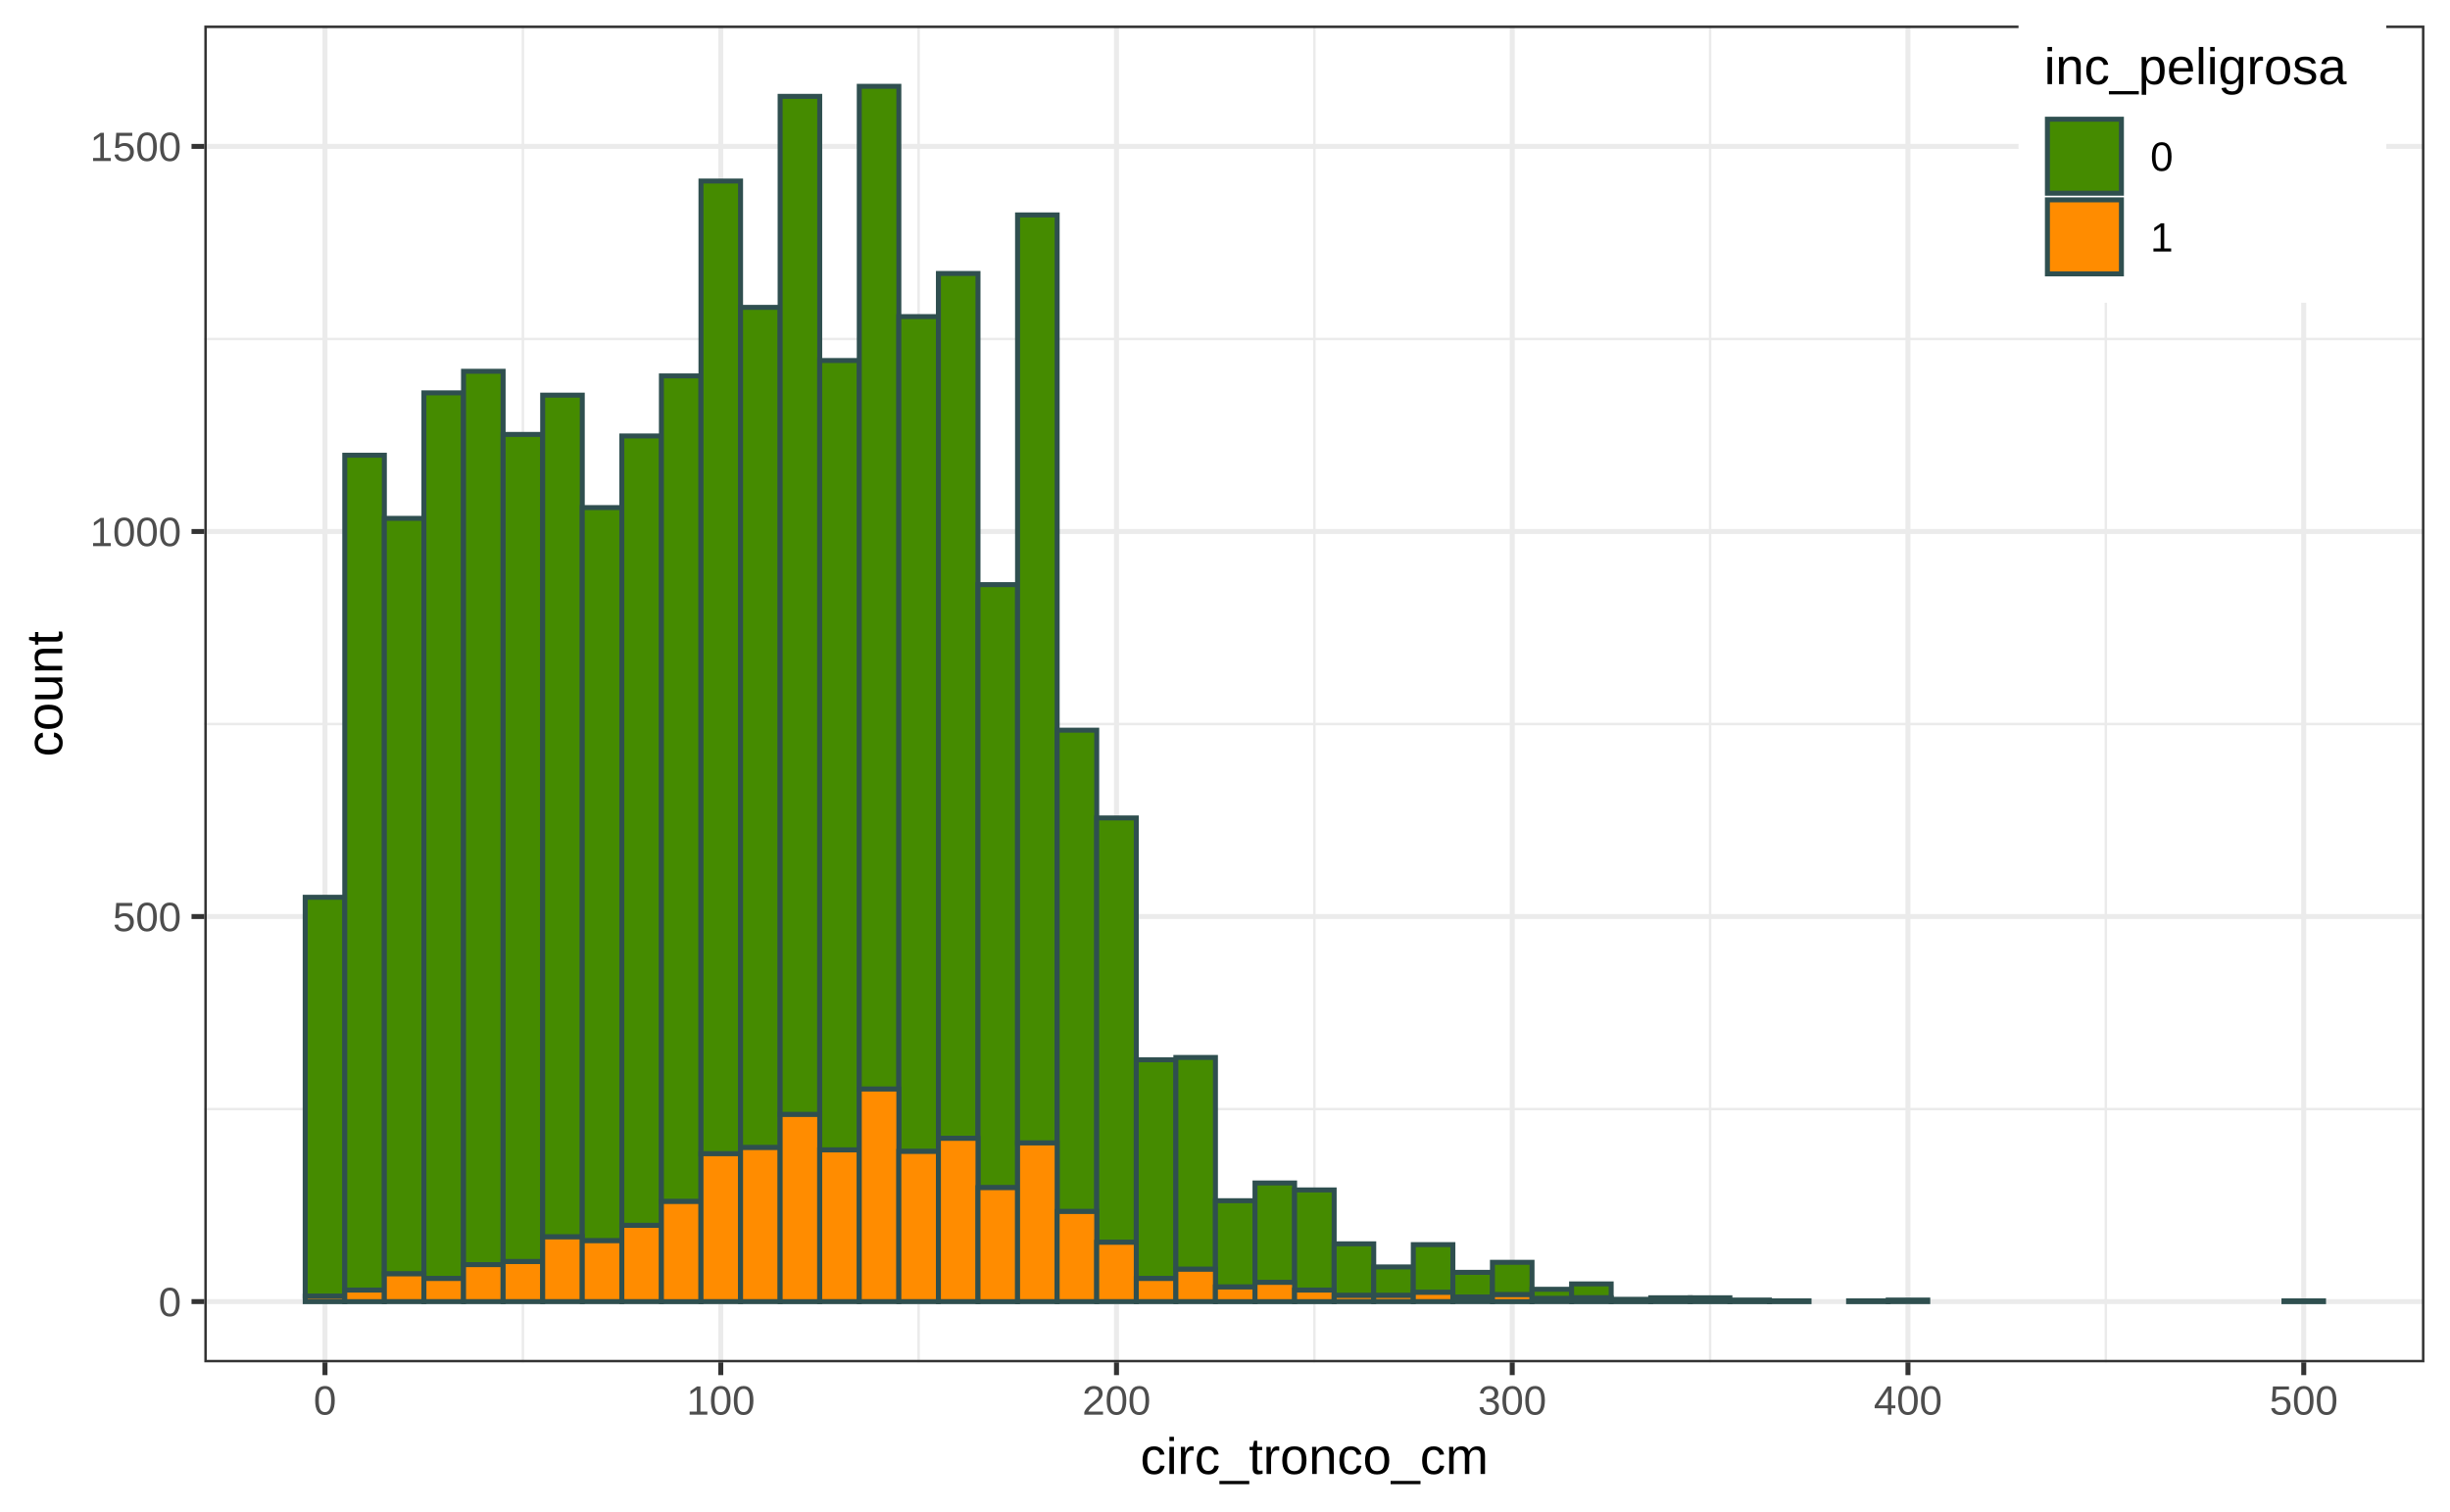
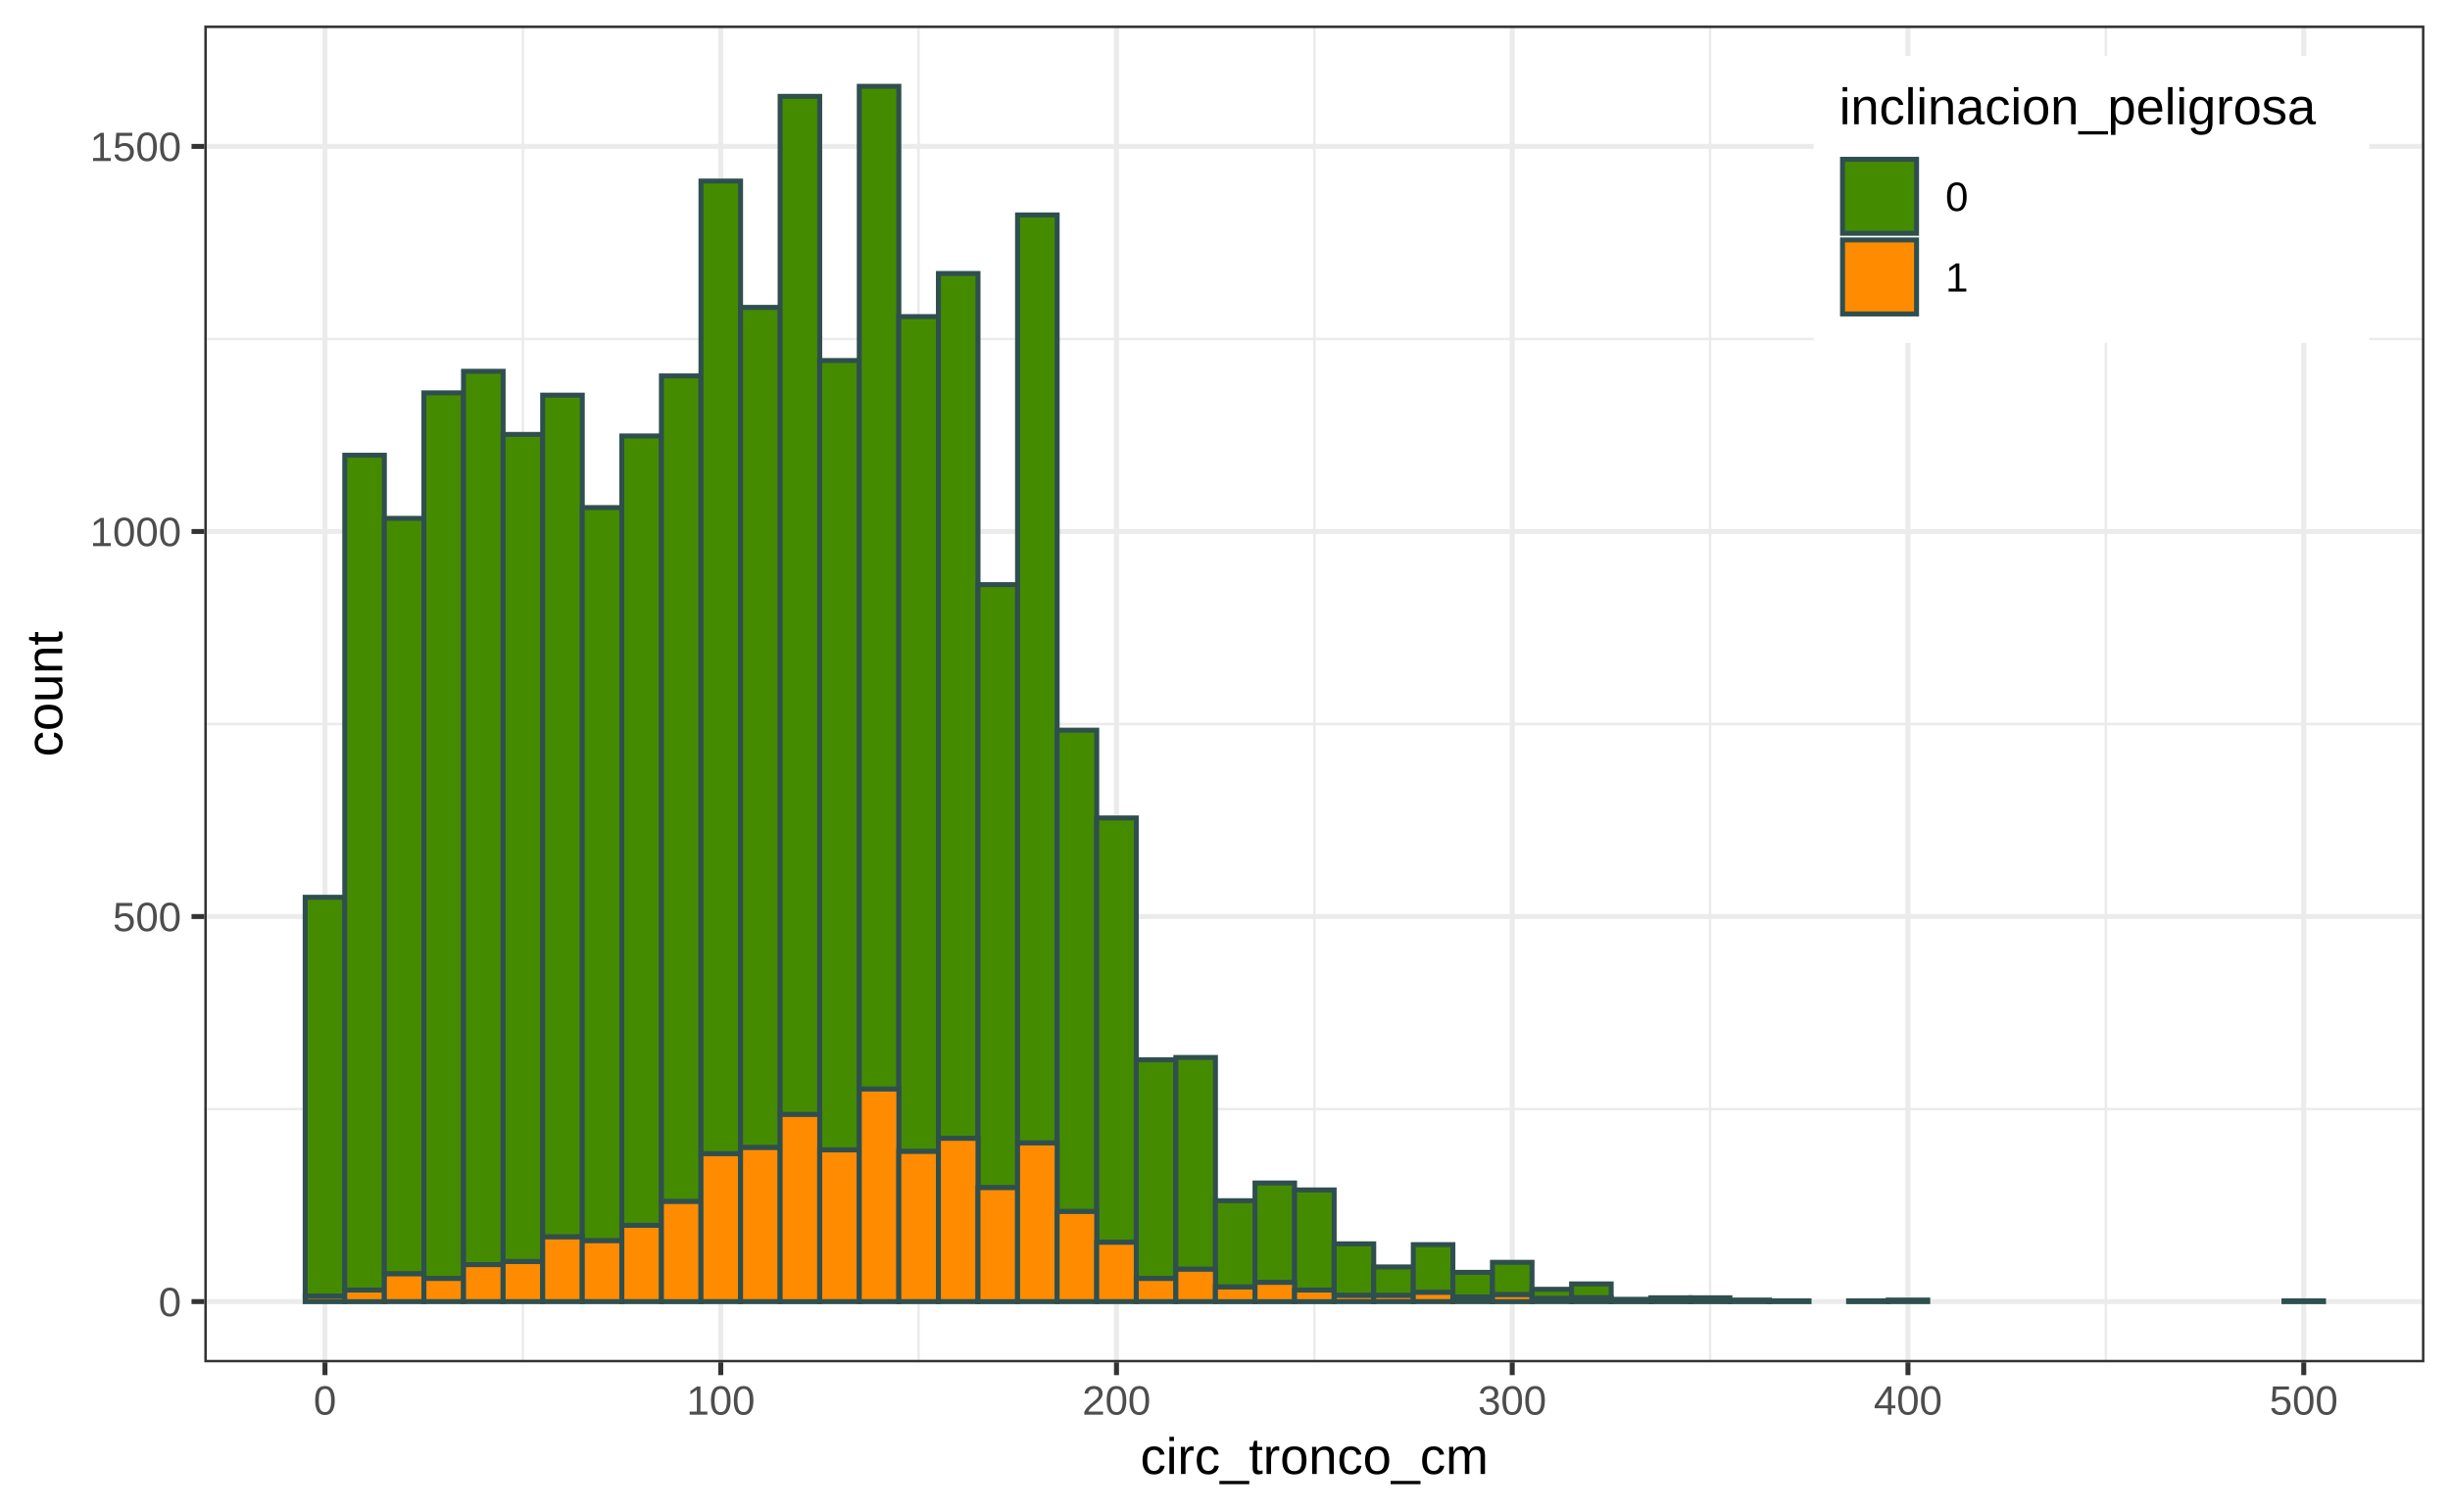
<svg xmlns="http://www.w3.org/2000/svg" class="svglite" width="525.00pt" height="324.00pt" viewBox="0 0 525.00 324.00">
  <defs>
    <style type="text/css">
    .svglite line, .svglite polyline, .svglite polygon, .svglite path, .svglite rect, .svglite circle {
      fill: none;
      stroke: #000000;
      stroke-linecap: round;
      stroke-linejoin: round;
      stroke-miterlimit: 10.00;
    }
    .svglite text {
      white-space: pre;
    }
  </style>
  </defs>
  <rect width="100%" height="100%" style="stroke: none; fill: #FFFFFF;" />
  <defs>
    <clipPath id="cpMC4wMHw1MjUuMDB8MC4wMHwzMjQuMDA=">
      <rect x="0.00" y="0.00" width="525.00" height="324.00" />
    </clipPath>
  </defs>
  <g clip-path="url(#cpMC4wMHw1MjUuMDB8MC4wMHwzMjQuMDA=)">
    <rect x="0" y="0.00" width="525.00" height="324.00" style="stroke-width: 1.07; stroke: #FFFFFF; fill: #FFFFFF;" />
  </g>
  <defs>
    <clipPath id="cpNDMuNzh8NTE5LjUyfDUuNDh8MjkxLjk2">
      <rect x="43.78" y="5.48" width="475.74" height="286.48" />
    </clipPath>
  </defs>
  <g clip-path="url(#cpNDMuNzh8NTE5LjUyfDUuNDh8MjkxLjk2)">
    <rect x="43.78" y="5.48" width="475.74" height="286.48" style="stroke-width: 1.07; stroke: none; fill: #FFFFFF;" />
    <polyline points="43.78,237.68 519.52,237.68 " style="stroke-width: 0.53; stroke: #EBEBEB; stroke-linecap: butt;" />
    <polyline points="43.78,155.16 519.52,155.16 " style="stroke-width: 0.53; stroke: #EBEBEB; stroke-linecap: butt;" />
    <polyline points="43.78,72.64 519.52,72.64 " style="stroke-width: 0.53; stroke: #EBEBEB; stroke-linecap: butt;" />
    <polyline points="112.05,291.96 112.05,5.48 " style="stroke-width: 0.53; stroke: #EBEBEB; stroke-linecap: butt;" />
    <polyline points="196.85,291.96 196.85,5.48 " style="stroke-width: 0.53; stroke: #EBEBEB; stroke-linecap: butt;" />
    <polyline points="281.65,291.96 281.65,5.48 " style="stroke-width: 0.53; stroke: #EBEBEB; stroke-linecap: butt;" />
    <polyline points="366.45,291.96 366.45,5.48 " style="stroke-width: 0.53; stroke: #EBEBEB; stroke-linecap: butt;" />
    <polyline points="451.25,291.96 451.25,5.48 " style="stroke-width: 0.53; stroke: #EBEBEB; stroke-linecap: butt;" />
    <polyline points="43.78,278.94 519.52,278.94 " style="stroke-width: 1.07; stroke: #EBEBEB; stroke-linecap: butt;" />
    <polyline points="43.78,196.42 519.52,196.42 " style="stroke-width: 1.07; stroke: #EBEBEB; stroke-linecap: butt;" />
    <polyline points="43.78,113.90 519.52,113.90 " style="stroke-width: 1.07; stroke: #EBEBEB; stroke-linecap: butt;" />
    <polyline points="43.78,31.37 519.52,31.37 " style="stroke-width: 1.07; stroke: #EBEBEB; stroke-linecap: butt;" />
    <polyline points="69.64,291.96 69.64,5.48 " style="stroke-width: 1.07; stroke: #EBEBEB; stroke-linecap: butt;" />
    <polyline points="154.45,291.96 154.45,5.48 " style="stroke-width: 1.07; stroke: #EBEBEB; stroke-linecap: butt;" />
    <polyline points="239.25,291.96 239.25,5.48 " style="stroke-width: 1.07; stroke: #EBEBEB; stroke-linecap: butt;" />
    <polyline points="324.05,291.96 324.05,5.48 " style="stroke-width: 1.07; stroke: #EBEBEB; stroke-linecap: butt;" />
    <polyline points="408.85,291.96 408.85,5.48 " style="stroke-width: 1.07; stroke: #EBEBEB; stroke-linecap: butt;" />
    <polyline points="493.66,291.96 493.66,5.48 " style="stroke-width: 1.07; stroke: #EBEBEB; stroke-linecap: butt;" />
    <rect x="65.40" y="192.29" width="8.48" height="85.49" style="stroke-width: 1.07; stroke: #2F4F4F; stroke-linecap: square; stroke-linejoin: miter; fill: #458B00;" />
    <rect x="73.88" y="97.56" width="8.48" height="178.91" style="stroke-width: 1.07; stroke: #2F4F4F; stroke-linecap: square; stroke-linejoin: miter; fill: #458B00;" />
    <rect x="82.36" y="111.09" width="8.48" height="161.91" style="stroke-width: 1.07; stroke: #2F4F4F; stroke-linecap: square; stroke-linejoin: miter; fill: #458B00;" />
    <rect x="90.84" y="84.19" width="8.48" height="189.80" style="stroke-width: 1.07; stroke: #2F4F4F; stroke-linecap: square; stroke-linejoin: miter; fill: #458B00;" />
    <rect x="99.33" y="79.57" width="8.48" height="191.45" style="stroke-width: 1.07; stroke: #2F4F4F; stroke-linecap: square; stroke-linejoin: miter; fill: #458B00;" />
    <rect x="107.81" y="93.10" width="8.48" height="177.26" style="stroke-width: 1.07; stroke: #2F4F4F; stroke-linecap: square; stroke-linejoin: miter; fill: #458B00;" />
    <rect x="116.29" y="84.68" width="8.48" height="180.39" style="stroke-width: 1.07; stroke: #2F4F4F; stroke-linecap: square; stroke-linejoin: miter; fill: #458B00;" />
    <rect x="124.77" y="108.78" width="8.48" height="157.12" style="stroke-width: 1.07; stroke: #2F4F4F; stroke-linecap: square; stroke-linejoin: miter; fill: #458B00;" />
    <rect x="133.25" y="93.43" width="8.48" height="169.17" style="stroke-width: 1.07; stroke: #2F4F4F; stroke-linecap: square; stroke-linejoin: miter; fill: #458B00;" />
    <rect x="141.73" y="80.56" width="8.48" height="176.93" style="stroke-width: 1.07; stroke: #2F4F4F; stroke-linecap: square; stroke-linejoin: miter; fill: #458B00;" />
    <rect x="150.21" y="38.80" width="8.48" height="208.45" style="stroke-width: 1.07; stroke: #2F4F4F; stroke-linecap: square; stroke-linejoin: miter; fill: #458B00;" />
    <rect x="158.69" y="65.87" width="8.48" height="180.06" style="stroke-width: 1.07; stroke: #2F4F4F; stroke-linecap: square; stroke-linejoin: miter; fill: #458B00;" />
    <rect x="167.17" y="20.65" width="8.48" height="218.19" style="stroke-width: 1.07; stroke: #2F4F4F; stroke-linecap: square; stroke-linejoin: miter; fill: #458B00;" />
    <rect x="175.65" y="77.26" width="8.48" height="169.17" style="stroke-width: 1.07; stroke: #2F4F4F; stroke-linecap: square; stroke-linejoin: miter; fill: #458B00;" />
    <rect x="184.13" y="18.50" width="8.48" height="214.89" style="stroke-width: 1.07; stroke: #2F4F4F; stroke-linecap: square; stroke-linejoin: miter; fill: #458B00;" />
    <rect x="192.61" y="67.85" width="8.48" height="178.91" style="stroke-width: 1.07; stroke: #2F4F4F; stroke-linecap: square; stroke-linejoin: miter; fill: #458B00;" />
    <rect x="201.09" y="58.61" width="8.48" height="185.34" style="stroke-width: 1.07; stroke: #2F4F4F; stroke-linecap: square; stroke-linejoin: miter; fill: #458B00;" />
    <rect x="209.57" y="125.29" width="8.48" height="129.23" style="stroke-width: 1.07; stroke: #2F4F4F; stroke-linecap: square; stroke-linejoin: miter; fill: #458B00;" />
    <rect x="218.05" y="46.06" width="8.48" height="198.88" style="stroke-width: 1.07; stroke: #2F4F4F; stroke-linecap: square; stroke-linejoin: miter; fill: #458B00;" />
    <rect x="226.53" y="156.48" width="8.48" height="103.15" style="stroke-width: 1.07; stroke: #2F4F4F; stroke-linecap: square; stroke-linejoin: miter; fill: #458B00;" />
    <rect x="235.01" y="175.29" width="8.48" height="90.94" style="stroke-width: 1.07; stroke: #2F4F4F; stroke-linecap: square; stroke-linejoin: miter; fill: #458B00;" />
    <rect x="243.49" y="227.12" width="8.48" height="46.87" style="stroke-width: 1.07; stroke: #2F4F4F; stroke-linecap: square; stroke-linejoin: miter; fill: #458B00;" />
    <rect x="251.97" y="226.62" width="8.48" height="45.39" style="stroke-width: 1.07; stroke: #2F4F4F; stroke-linecap: square; stroke-linejoin: miter; fill: #458B00;" />
    <rect x="260.45" y="257.32" width="8.48" height="18.48" style="stroke-width: 1.07; stroke: #2F4F4F; stroke-linecap: square; stroke-linejoin: miter; fill: #458B00;" />
    <rect x="268.93" y="253.52" width="8.48" height="21.29" style="stroke-width: 1.07; stroke: #2F4F4F; stroke-linecap: square; stroke-linejoin: miter; fill: #458B00;" />
    <rect x="277.41" y="255.01" width="8.48" height="21.46" style="stroke-width: 1.07; stroke: #2F4F4F; stroke-linecap: square; stroke-linejoin: miter; fill: #458B00;" />
    <rect x="285.89" y="266.56" width="8.48" height="11.06" style="stroke-width: 1.07; stroke: #2F4F4F; stroke-linecap: square; stroke-linejoin: miter; fill: #458B00;" />
    <rect x="294.37" y="271.51" width="8.48" height="6.11" style="stroke-width: 1.07; stroke: #2F4F4F; stroke-linecap: square; stroke-linejoin: miter; fill: #458B00;" />
    <rect x="302.85" y="266.73" width="8.48" height="10.23" style="stroke-width: 1.07; stroke: #2F4F4F; stroke-linecap: square; stroke-linejoin: miter; fill: #458B00;" />
    <rect x="311.33" y="272.67" width="8.48" height="5.28" style="stroke-width: 1.07; stroke: #2F4F4F; stroke-linecap: square; stroke-linejoin: miter; fill: #458B00;" />
    <rect x="319.81" y="270.52" width="8.48" height="6.93" style="stroke-width: 1.07; stroke: #2F4F4F; stroke-linecap: square; stroke-linejoin: miter; fill: #458B00;" />
    <rect x="328.29" y="276.30" width="8.48" height="1.98" style="stroke-width: 1.07; stroke: #2F4F4F; stroke-linecap: square; stroke-linejoin: miter; fill: #458B00;" />
    <rect x="336.77" y="275.15" width="8.48" height="2.97" style="stroke-width: 1.07; stroke: #2F4F4F; stroke-linecap: square; stroke-linejoin: miter; fill: #458B00;" />
    <rect x="345.25" y="278.45" width="8.48" height="0.33" style="stroke-width: 1.07; stroke: #2F4F4F; stroke-linecap: square; stroke-linejoin: miter; fill: #458B00;" />
    <rect x="353.73" y="278.12" width="8.48" height="0.83" style="stroke-width: 1.07; stroke: #2F4F4F; stroke-linecap: square; stroke-linejoin: miter; fill: #458B00;" />
    <rect x="362.21" y="278.12" width="8.48" height="0.83" style="stroke-width: 1.07; stroke: #2F4F4F; stroke-linecap: square; stroke-linejoin: miter; fill: #458B00;" />
    <rect x="370.69" y="278.61" width="8.48" height="0.17" style="stroke-width: 1.07; stroke: #2F4F4F; stroke-linecap: square; stroke-linejoin: miter; fill: #458B00;" />
    <rect x="379.17" y="278.78" width="8.48" height="0.17" style="stroke-width: 1.07; stroke: #2F4F4F; stroke-linecap: square; stroke-linejoin: miter; fill: #458B00;" />
    <rect x="387.65" y="278.94" width="8.48" height="0.00" style="stroke-width: 1.07; stroke: #2F4F4F; stroke-linecap: square; stroke-linejoin: miter; fill: #458B00;" />
    <rect x="396.13" y="278.78" width="8.48" height="0.17" style="stroke-width: 1.07; stroke: #2F4F4F; stroke-linecap: square; stroke-linejoin: miter; fill: #458B00;" />
    <rect x="404.61" y="278.61" width="8.48" height="0.33" style="stroke-width: 1.07; stroke: #2F4F4F; stroke-linecap: square; stroke-linejoin: miter; fill: #458B00;" />
    <rect x="413.09" y="278.94" width="8.48" height="0.00" style="stroke-width: 1.07; stroke: #2F4F4F; stroke-linecap: square; stroke-linejoin: miter; fill: #458B00;" />
    <rect x="421.57" y="278.94" width="8.48" height="0.00" style="stroke-width: 1.07; stroke: #2F4F4F; stroke-linecap: square; stroke-linejoin: miter; fill: #458B00;" />
    <rect x="430.05" y="278.94" width="8.48" height="0.00" style="stroke-width: 1.07; stroke: #2F4F4F; stroke-linecap: square; stroke-linejoin: miter; fill: #458B00;" />
    <rect x="438.53" y="278.94" width="8.48" height="0.00" style="stroke-width: 1.07; stroke: #2F4F4F; stroke-linecap: square; stroke-linejoin: miter; fill: #458B00;" />
    <rect x="447.01" y="278.94" width="8.48" height="0.00" style="stroke-width: 1.07; stroke: #2F4F4F; stroke-linecap: square; stroke-linejoin: miter; fill: #458B00;" />
    <rect x="455.49" y="278.94" width="8.48" height="0.00" style="stroke-width: 1.07; stroke: #2F4F4F; stroke-linecap: square; stroke-linejoin: miter; fill: #458B00;" />
    <rect x="463.98" y="278.94" width="8.48" height="0.00" style="stroke-width: 1.07; stroke: #2F4F4F; stroke-linecap: square; stroke-linejoin: miter; fill: #458B00;" />
    <rect x="472.46" y="278.94" width="8.48" height="0.00" style="stroke-width: 1.07; stroke: #2F4F4F; stroke-linecap: square; stroke-linejoin: miter; fill: #458B00;" />
    <rect x="480.94" y="278.94" width="8.48" height="0.00" style="stroke-width: 1.07; stroke: #2F4F4F; stroke-linecap: square; stroke-linejoin: miter; fill: #458B00;" />
    <rect x="489.42" y="278.78" width="8.48" height="0.17" style="stroke-width: 1.07; stroke: #2F4F4F; stroke-linecap: square; stroke-linejoin: miter; fill: #458B00;" />
    <rect x="65.40" y="277.79" width="8.48" height="1.16" style="stroke-width: 1.07; stroke: #2F4F4F; stroke-linecap: square; stroke-linejoin: miter; fill: #FF8C00;" />
    <rect x="73.88" y="276.47" width="8.48" height="2.48" style="stroke-width: 1.07; stroke: #2F4F4F; stroke-linecap: square; stroke-linejoin: miter; fill: #FF8C00;" />
    <rect x="82.36" y="273.00" width="8.48" height="5.94" style="stroke-width: 1.07; stroke: #2F4F4F; stroke-linecap: square; stroke-linejoin: miter; fill: #FF8C00;" />
    <rect x="90.84" y="273.99" width="8.48" height="4.95" style="stroke-width: 1.07; stroke: #2F4F4F; stroke-linecap: square; stroke-linejoin: miter; fill: #FF8C00;" />
    <rect x="99.33" y="271.02" width="8.48" height="7.92" style="stroke-width: 1.07; stroke: #2F4F4F; stroke-linecap: square; stroke-linejoin: miter; fill: #FF8C00;" />
    <rect x="107.81" y="270.36" width="8.48" height="8.58" style="stroke-width: 1.07; stroke: #2F4F4F; stroke-linecap: square; stroke-linejoin: miter; fill: #FF8C00;" />
    <rect x="116.29" y="265.08" width="8.48" height="13.86" style="stroke-width: 1.07; stroke: #2F4F4F; stroke-linecap: square; stroke-linejoin: miter; fill: #FF8C00;" />
    <rect x="124.77" y="265.90" width="8.48" height="13.04" style="stroke-width: 1.07; stroke: #2F4F4F; stroke-linecap: square; stroke-linejoin: miter; fill: #FF8C00;" />
    <rect x="133.25" y="262.60" width="8.48" height="16.34" style="stroke-width: 1.07; stroke: #2F4F4F; stroke-linecap: square; stroke-linejoin: miter; fill: #FF8C00;" />
    <rect x="141.73" y="257.49" width="8.48" height="21.46" style="stroke-width: 1.07; stroke: #2F4F4F; stroke-linecap: square; stroke-linejoin: miter; fill: #FF8C00;" />
    <rect x="150.21" y="247.25" width="8.48" height="31.69" style="stroke-width: 1.07; stroke: #2F4F4F; stroke-linecap: square; stroke-linejoin: miter; fill: #FF8C00;" />
    <rect x="158.69" y="245.93" width="8.48" height="33.01" style="stroke-width: 1.07; stroke: #2F4F4F; stroke-linecap: square; stroke-linejoin: miter; fill: #FF8C00;" />
    <rect x="167.17" y="238.84" width="8.48" height="40.11" style="stroke-width: 1.07; stroke: #2F4F4F; stroke-linecap: square; stroke-linejoin: miter; fill: #FF8C00;" />
    <rect x="175.65" y="246.43" width="8.48" height="32.51" style="stroke-width: 1.07; stroke: #2F4F4F; stroke-linecap: square; stroke-linejoin: miter; fill: #FF8C00;" />
    <rect x="184.13" y="233.39" width="8.48" height="45.55" style="stroke-width: 1.07; stroke: #2F4F4F; stroke-linecap: square; stroke-linejoin: miter; fill: #FF8C00;" />
    <rect x="192.61" y="246.76" width="8.48" height="32.18" style="stroke-width: 1.07; stroke: #2F4F4F; stroke-linecap: square; stroke-linejoin: miter; fill: #FF8C00;" />
    <rect x="201.09" y="243.95" width="8.48" height="34.99" style="stroke-width: 1.07; stroke: #2F4F4F; stroke-linecap: square; stroke-linejoin: miter; fill: #FF8C00;" />
    <rect x="209.57" y="254.52" width="8.48" height="24.43" style="stroke-width: 1.07; stroke: #2F4F4F; stroke-linecap: square; stroke-linejoin: miter; fill: #FF8C00;" />
    <rect x="218.05" y="244.94" width="8.48" height="34.00" style="stroke-width: 1.07; stroke: #2F4F4F; stroke-linecap: square; stroke-linejoin: miter; fill: #FF8C00;" />
    <rect x="226.53" y="259.63" width="8.48" height="19.31" style="stroke-width: 1.07; stroke: #2F4F4F; stroke-linecap: square; stroke-linejoin: miter; fill: #FF8C00;" />
    <rect x="235.01" y="266.23" width="8.48" height="12.71" style="stroke-width: 1.07; stroke: #2F4F4F; stroke-linecap: square; stroke-linejoin: miter; fill: #FF8C00;" />
    <rect x="243.49" y="273.99" width="8.48" height="4.95" style="stroke-width: 1.07; stroke: #2F4F4F; stroke-linecap: square; stroke-linejoin: miter; fill: #FF8C00;" />
    <rect x="251.97" y="272.01" width="8.48" height="6.93" style="stroke-width: 1.07; stroke: #2F4F4F; stroke-linecap: square; stroke-linejoin: miter; fill: #FF8C00;" />
    <rect x="260.45" y="275.81" width="8.48" height="3.14" style="stroke-width: 1.07; stroke: #2F4F4F; stroke-linecap: square; stroke-linejoin: miter; fill: #FF8C00;" />
    <rect x="268.93" y="274.82" width="8.48" height="4.13" style="stroke-width: 1.07; stroke: #2F4F4F; stroke-linecap: square; stroke-linejoin: miter; fill: #FF8C00;" />
    <rect x="277.41" y="276.47" width="8.48" height="2.48" style="stroke-width: 1.07; stroke: #2F4F4F; stroke-linecap: square; stroke-linejoin: miter; fill: #FF8C00;" />
    <rect x="285.89" y="277.62" width="8.48" height="1.32" style="stroke-width: 1.07; stroke: #2F4F4F; stroke-linecap: square; stroke-linejoin: miter; fill: #FF8C00;" />
    <rect x="294.37" y="277.62" width="8.48" height="1.32" style="stroke-width: 1.07; stroke: #2F4F4F; stroke-linecap: square; stroke-linejoin: miter; fill: #FF8C00;" />
    <rect x="302.85" y="276.96" width="8.48" height="1.98" style="stroke-width: 1.07; stroke: #2F4F4F; stroke-linecap: square; stroke-linejoin: miter; fill: #FF8C00;" />
    <rect x="311.33" y="277.95" width="8.48" height="0.99" style="stroke-width: 1.07; stroke: #2F4F4F; stroke-linecap: square; stroke-linejoin: miter; fill: #FF8C00;" />
    <rect x="319.81" y="277.46" width="8.48" height="1.49" style="stroke-width: 1.07; stroke: #2F4F4F; stroke-linecap: square; stroke-linejoin: miter; fill: #FF8C00;" />
    <rect x="328.29" y="278.28" width="8.48" height="0.66" style="stroke-width: 1.07; stroke: #2F4F4F; stroke-linecap: square; stroke-linejoin: miter; fill: #FF8C00;" />
    <rect x="336.77" y="278.12" width="8.48" height="0.83" style="stroke-width: 1.07; stroke: #2F4F4F; stroke-linecap: square; stroke-linejoin: miter; fill: #FF8C00;" />
    <rect x="345.25" y="278.78" width="8.48" height="0.17" style="stroke-width: 1.07; stroke: #2F4F4F; stroke-linecap: square; stroke-linejoin: miter; fill: #FF8C00;" />
    <rect x="353.73" y="278.94" width="8.48" height="0.00" style="stroke-width: 1.07; stroke: #2F4F4F; stroke-linecap: square; stroke-linejoin: miter; fill: #FF8C00;" />
    <rect x="362.21" y="278.94" width="8.48" height="0.00" style="stroke-width: 1.07; stroke: #2F4F4F; stroke-linecap: square; stroke-linejoin: miter; fill: #FF8C00;" />
    <rect x="370.69" y="278.78" width="8.48" height="0.17" style="stroke-width: 1.07; stroke: #2F4F4F; stroke-linecap: square; stroke-linejoin: miter; fill: #FF8C00;" />
    <rect x="379.17" y="278.94" width="8.48" height="0.00" style="stroke-width: 1.07; stroke: #2F4F4F; stroke-linecap: square; stroke-linejoin: miter; fill: #FF8C00;" />
    <rect x="387.65" y="278.94" width="8.48" height="0.00" style="stroke-width: 1.07; stroke: #2F4F4F; stroke-linecap: square; stroke-linejoin: miter; fill: #FF8C00;" />
    <rect x="396.13" y="278.94" width="8.48" height="0.00" style="stroke-width: 1.07; stroke: #2F4F4F; stroke-linecap: square; stroke-linejoin: miter; fill: #FF8C00;" />
    <rect x="404.61" y="278.94" width="8.48" height="0.00" style="stroke-width: 1.07; stroke: #2F4F4F; stroke-linecap: square; stroke-linejoin: miter; fill: #FF8C00;" />
    <rect x="413.09" y="278.94" width="8.48" height="0.00" style="stroke-width: 1.07; stroke: #2F4F4F; stroke-linecap: square; stroke-linejoin: miter; fill: #FF8C00;" />
    <rect x="421.57" y="278.94" width="8.48" height="0.00" style="stroke-width: 1.07; stroke: #2F4F4F; stroke-linecap: square; stroke-linejoin: miter; fill: #FF8C00;" />
    <rect x="430.05" y="278.94" width="8.48" height="0.00" style="stroke-width: 1.07; stroke: #2F4F4F; stroke-linecap: square; stroke-linejoin: miter; fill: #FF8C00;" />
    <rect x="438.53" y="278.94" width="8.48" height="0.00" style="stroke-width: 1.07; stroke: #2F4F4F; stroke-linecap: square; stroke-linejoin: miter; fill: #FF8C00;" />
    <rect x="447.01" y="278.94" width="8.48" height="0.00" style="stroke-width: 1.07; stroke: #2F4F4F; stroke-linecap: square; stroke-linejoin: miter; fill: #FF8C00;" />
    <rect x="455.49" y="278.94" width="8.48" height="0.00" style="stroke-width: 1.07; stroke: #2F4F4F; stroke-linecap: square; stroke-linejoin: miter; fill: #FF8C00;" />
    <rect x="463.98" y="278.94" width="8.48" height="0.00" style="stroke-width: 1.07; stroke: #2F4F4F; stroke-linecap: square; stroke-linejoin: miter; fill: #FF8C00;" />
    <rect x="472.46" y="278.94" width="8.48" height="0.00" style="stroke-width: 1.07; stroke: #2F4F4F; stroke-linecap: square; stroke-linejoin: miter; fill: #FF8C00;" />
    <rect x="480.94" y="278.94" width="8.48" height="0.00" style="stroke-width: 1.07; stroke: #2F4F4F; stroke-linecap: square; stroke-linejoin: miter; fill: #FF8C00;" />
    <rect x="489.42" y="278.94" width="8.48" height="0.00" style="stroke-width: 1.07; stroke: #2F4F4F; stroke-linecap: square; stroke-linejoin: miter; fill: #FF8C00;" />
    <rect x="43.78" y="5.48" width="475.74" height="286.48" style="stroke-width: 1.07; stroke: #333333;" />
  </g>
  <g clip-path="url(#cpMC4wMHw1MjUuMDB8MC4wMHwzMjQuMDA=)">
    <text x="38.85" y="282.08" text-anchor="end" style="font-size: 8.80px;fill: #4D4D4D; font-family: &quot;Arial&quot;;" textLength="5.03px" lengthAdjust="spacingAndGlyphs">0</text>
    <text x="38.85" y="199.56" text-anchor="end" style="font-size: 8.80px;fill: #4D4D4D; font-family: &quot;Arial&quot;;" textLength="15.10px" lengthAdjust="spacingAndGlyphs">500</text>
    <text x="38.85" y="117.04" text-anchor="end" style="font-size: 8.80px;fill: #4D4D4D; font-family: &quot;Arial&quot;;" textLength="20.13px" lengthAdjust="spacingAndGlyphs">1000</text>
    <text x="38.85" y="34.51" text-anchor="end" style="font-size: 8.80px;fill: #4D4D4D; font-family: &quot;Arial&quot;;" textLength="20.13px" lengthAdjust="spacingAndGlyphs">1500</text>
    <polyline points="41.04,278.94 43.78,278.94 " style="stroke-width: 1.07; stroke: #333333; stroke-linecap: butt;" />
    <polyline points="41.04,196.42 43.78,196.42 " style="stroke-width: 1.07; stroke: #333333; stroke-linecap: butt;" />
    <polyline points="41.04,113.90 43.78,113.90 " style="stroke-width: 1.07; stroke: #333333; stroke-linecap: butt;" />
    <polyline points="41.04,31.37 43.78,31.37 " style="stroke-width: 1.07; stroke: #333333; stroke-linecap: butt;" />
    <polyline points="69.64,294.70 69.64,291.96 " style="stroke-width: 1.07; stroke: #333333; stroke-linecap: butt;" />
    <polyline points="154.45,294.70 154.45,291.96 " style="stroke-width: 1.07; stroke: #333333; stroke-linecap: butt;" />
    <polyline points="239.25,294.70 239.25,291.96 " style="stroke-width: 1.07; stroke: #333333; stroke-linecap: butt;" />
    <polyline points="324.05,294.70 324.05,291.96 " style="stroke-width: 1.07; stroke: #333333; stroke-linecap: butt;" />
    <polyline points="408.85,294.70 408.85,291.96 " style="stroke-width: 1.07; stroke: #333333; stroke-linecap: butt;" />
    <polyline points="493.66,294.70 493.66,291.96 " style="stroke-width: 1.07; stroke: #333333; stroke-linecap: butt;" />
    <text x="69.64" y="303.17" text-anchor="middle" style="font-size: 8.80px;fill: #4D4D4D; font-family: &quot;Arial&quot;;" textLength="5.03px" lengthAdjust="spacingAndGlyphs">0</text>
    <text x="154.45" y="303.17" text-anchor="middle" style="font-size: 8.80px;fill: #4D4D4D; font-family: &quot;Arial&quot;;" textLength="15.10px" lengthAdjust="spacingAndGlyphs">100</text>
    <text x="239.25" y="303.17" text-anchor="middle" style="font-size: 8.80px;fill: #4D4D4D; font-family: &quot;Arial&quot;;" textLength="15.10px" lengthAdjust="spacingAndGlyphs">200</text>
    <text x="324.05" y="303.17" text-anchor="middle" style="font-size: 8.80px;fill: #4D4D4D; font-family: &quot;Arial&quot;;" textLength="15.10px" lengthAdjust="spacingAndGlyphs">300</text>
    <text x="408.85" y="303.17" text-anchor="middle" style="font-size: 8.80px;fill: #4D4D4D; font-family: &quot;Arial&quot;;" textLength="15.10px" lengthAdjust="spacingAndGlyphs">400</text>
    <text x="493.66" y="303.17" text-anchor="middle" style="font-size: 8.80px;fill: #4D4D4D; font-family: &quot;Arial&quot;;" textLength="15.10px" lengthAdjust="spacingAndGlyphs">500</text>
    <text x="281.65" y="315.88" text-anchor="middle" style="font-size: 11.00px; font-family: &quot;Arial&quot;;" textLength="77.18px" lengthAdjust="spacingAndGlyphs">circ_tronco_cm</text>
    <text transform="translate(13.33,148.72) rotate(-90)" text-anchor="middle" style="font-size: 11.00px; font-family: &quot;Arial&quot;;" textLength="29.51px" lengthAdjust="spacingAndGlyphs">count</text>
-     <rect x="432.54" y="3.38" width="78.81" height="61.50" style="stroke-width: 1.07; stroke: none; fill: #FFFFFF;" />
-     <text x="438.02" y="18.04" style="font-size: 11.00px; font-family: &quot;Arial&quot;;" textLength="67.85px" lengthAdjust="spacingAndGlyphs">inc_peligrosa</text>
-     <rect x="438.02" y="24.84" width="17.28" height="17.28" style="stroke-width: 1.07; stroke: none; fill: #FFFFFF;" />
-     <rect x="438.73" y="25.55" width="15.86" height="15.86" style="stroke-width: 1.07; stroke: #2F4F4F; stroke-linecap: square; stroke-linejoin: miter; fill: #458B00;" />
-     <rect x="438.02" y="42.12" width="17.28" height="17.28" style="stroke-width: 1.07; stroke: none; fill: #FFFFFF;" />
-     <rect x="438.73" y="42.83" width="15.86" height="15.86" style="stroke-width: 1.07; stroke: #2F4F4F; stroke-linecap: square; stroke-linejoin: miter; fill: #FF8C00;" />
-     <text x="460.78" y="36.62" style="font-size: 8.80px; font-family: &quot;Arial&quot;;" textLength="5.03px" lengthAdjust="spacingAndGlyphs">0</text>
-     <text x="460.78" y="53.90" style="font-size: 8.80px; font-family: &quot;Arial&quot;;" textLength="5.03px" lengthAdjust="spacingAndGlyphs">1</text>
+     <rect x="388.64" y="11.97" width="119.04" height="61.50" style="stroke-width: 1.07; stroke: none; fill: #FFFFFF;" />
+     <text x="394.12" y="26.63" style="font-size: 11.00px; font-family: &quot;Arial&quot;;" textLength="108.08px" lengthAdjust="spacingAndGlyphs">inclinacion_peligrosa</text>
+     <rect x="394.12" y="33.43" width="17.28" height="17.28" style="stroke-width: 1.07; stroke: none; fill: #FFFFFF;" />
+     <rect x="394.83" y="34.14" width="15.86" height="15.86" style="stroke-width: 1.07; stroke: #2F4F4F; stroke-linecap: square; stroke-linejoin: miter; fill: #458B00;" />
+     <rect x="394.12" y="50.71" width="17.28" height="17.28" style="stroke-width: 1.07; stroke: none; fill: #FFFFFF;" />
+     <rect x="394.83" y="51.42" width="15.86" height="15.86" style="stroke-width: 1.07; stroke: #2F4F4F; stroke-linecap: square; stroke-linejoin: miter; fill: #FF8C00;" />
+     <text x="416.88" y="45.21" style="font-size: 8.80px; font-family: &quot;Arial&quot;;" textLength="5.03px" lengthAdjust="spacingAndGlyphs">0</text>
+     <text x="416.88" y="62.49" style="font-size: 8.80px; font-family: &quot;Arial&quot;;" textLength="5.03px" lengthAdjust="spacingAndGlyphs">1</text>
  </g>
</svg>
